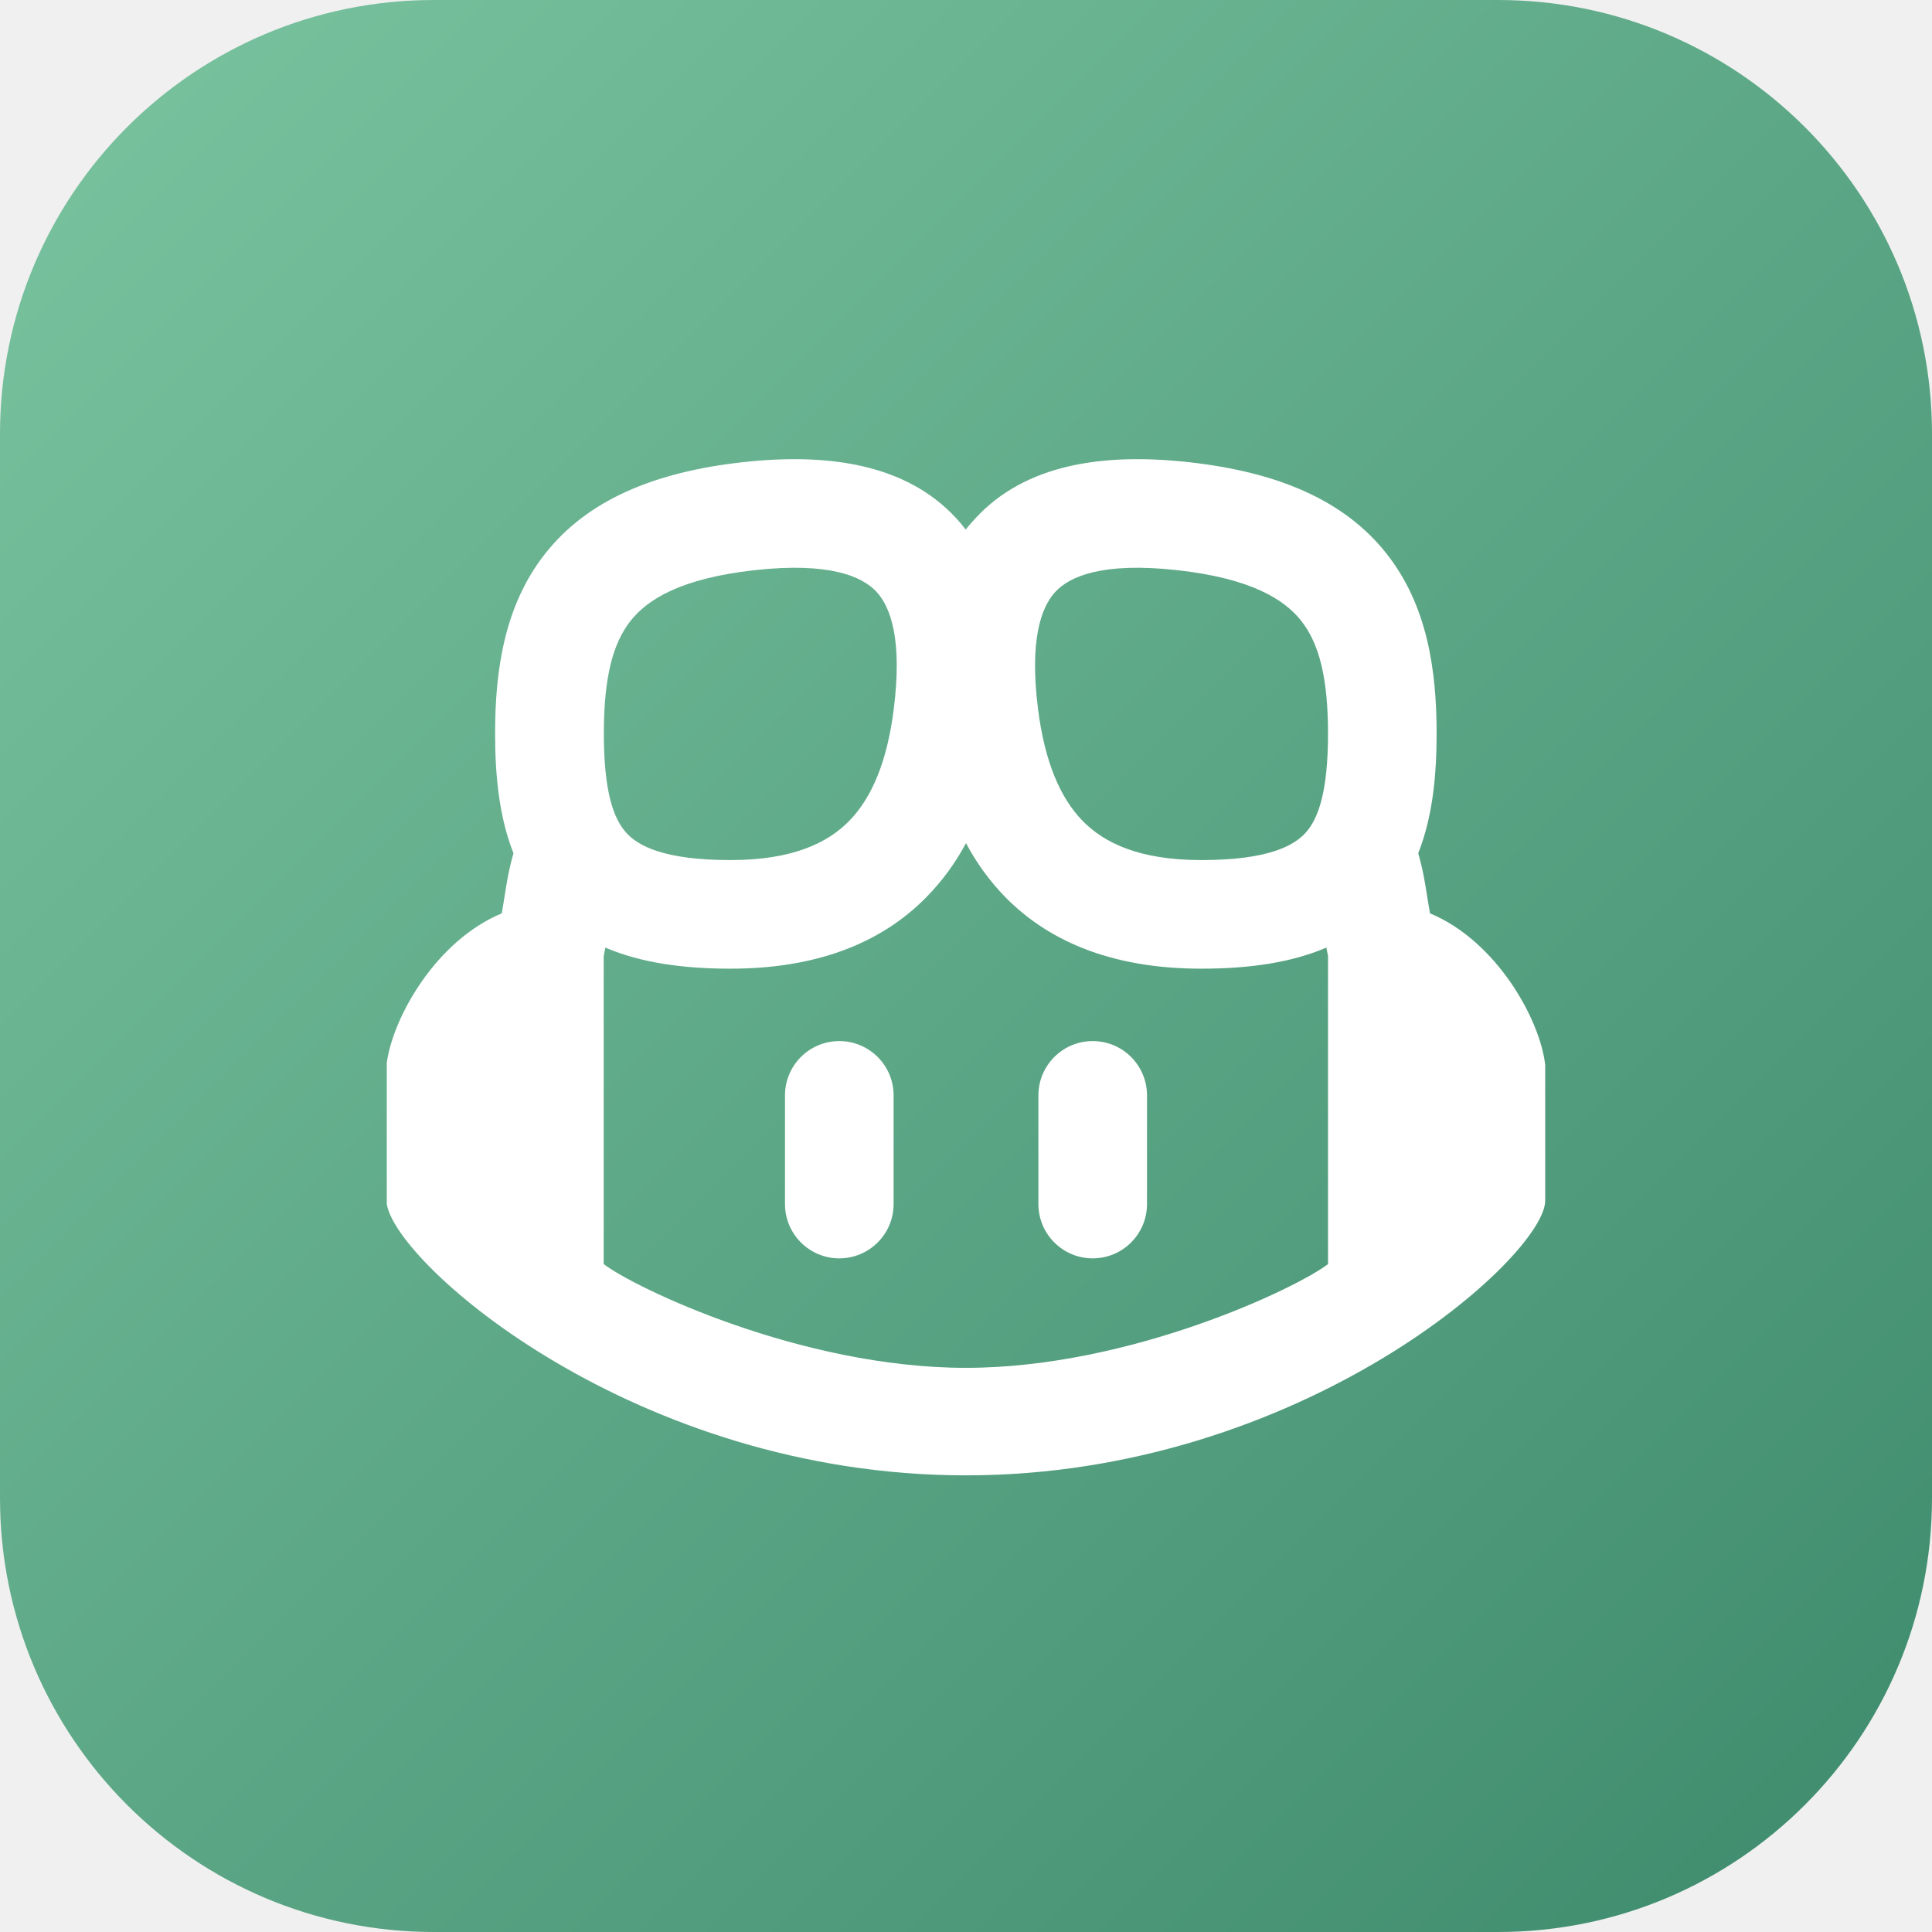
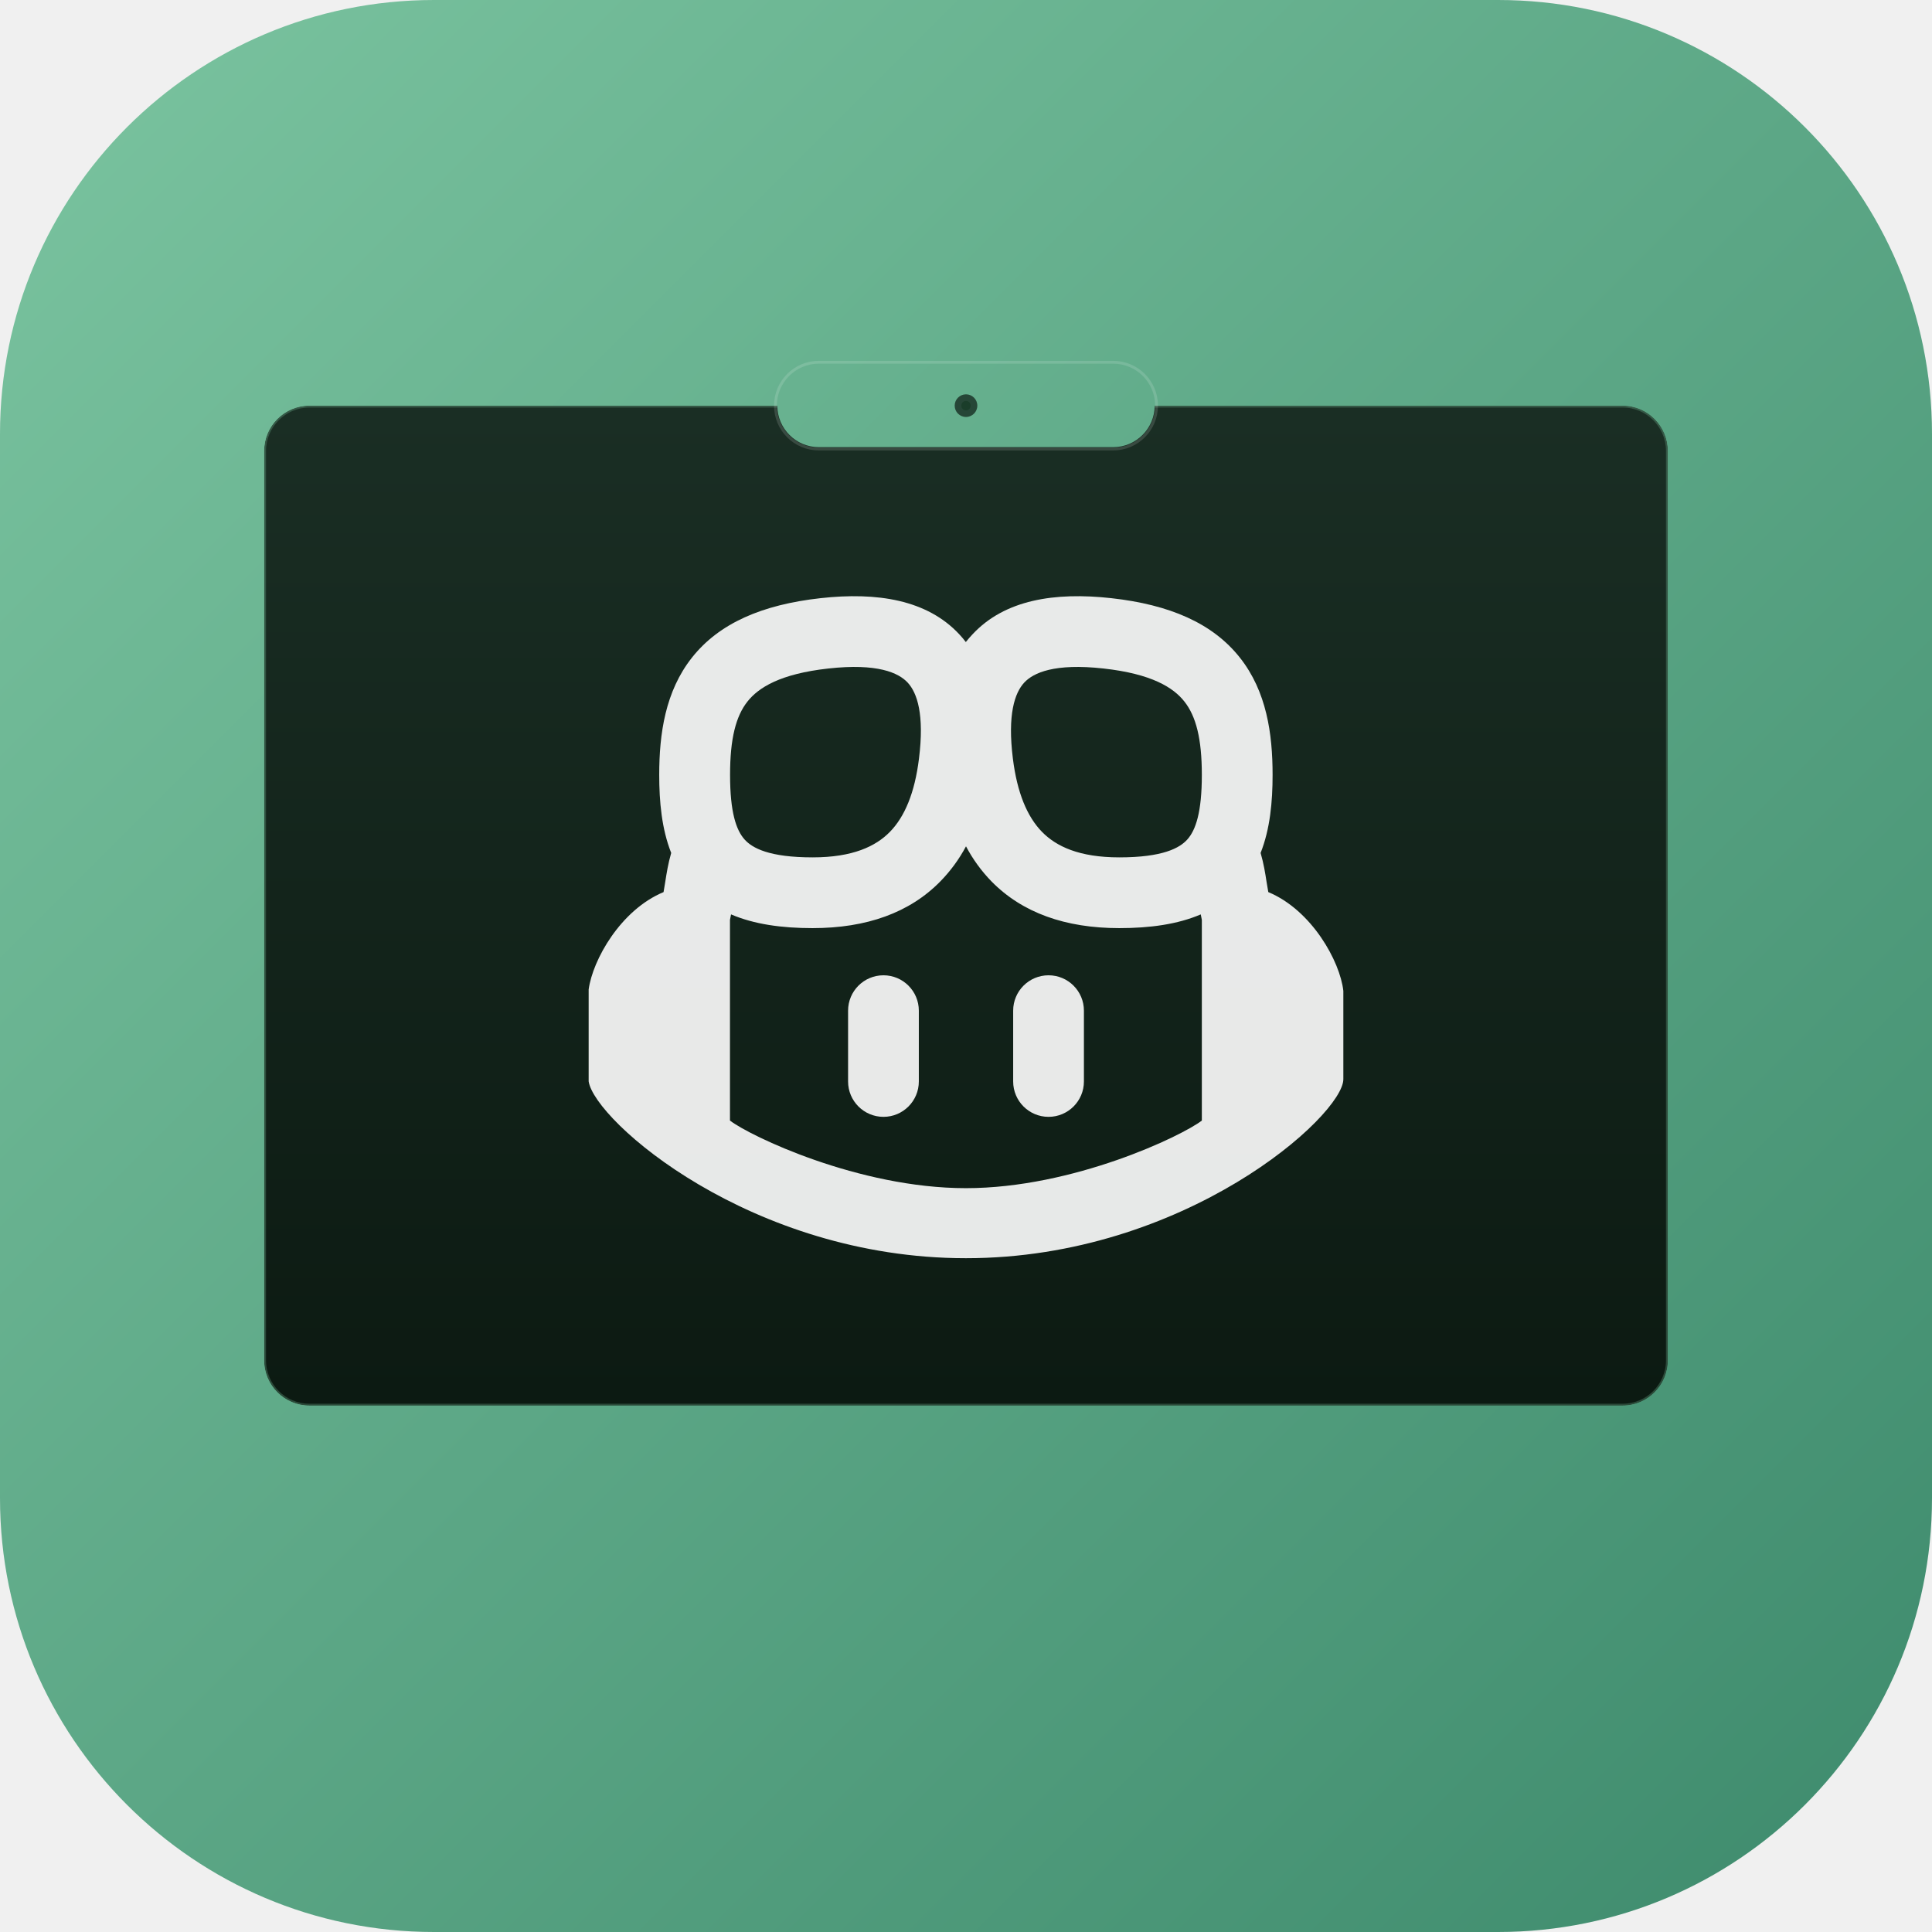
<svg xmlns="http://www.w3.org/2000/svg" width="1024" height="1024" viewBox="0 0 1024 1024">
  <defs>
    <linearGradient id="bg" x1="0" y1="0" x2="1" y2="1">
      <stop offset="0%" stop-color="#7BC4A0" />
      <stop offset="100%" stop-color="#3D8A6C" />
    </linearGradient>
+     <linearGradient id="screenbg" x1="0" y1="0" x2="0" y2="1">
+       <stop offset="0%" stop-color="#1A2E24" />
+       <stop offset="100%" stop-color="#0C1A12" />
+     </linearGradient>
+     <mask id="screenmask">
+       <rect x="140" y="215" width="744" height="530" rx="24" fill="white" />
+       <rect x="412" y="193" width="200" height="44" rx="22" fill="black" />
+     </mask>
  </defs>
  <rect width="1024" height="1024" rx="230" ry="230" fill="url(#bg)" />
-   <g transform="translate(205.0,205.0) scale(38.375)" fill="white">
+   <rect x="140" y="215" width="744" height="530" rx="24" fill="url(#screenbg)" mask="url(#screenmask)" />
+   <rect x="140" y="215" width="744" height="530" rx="24" fill="none" stroke="rgba(123,196,160,0.28)" stroke-width="2" mask="url(#screenmask)" />
+   <rect x="411" y="192" width="202" height="46" rx="23" fill="none" stroke="rgba(255,255,255,0.14)" stroke-width="1.5" />
+   <circle cx="512" cy="215" r="6" fill="#0C1A12" opacity="0.7" />
+   <circle cx="512" cy="215" r="2.5" fill="#1A3D2A" />
+   <g transform="translate(312.0,291.0) scale(25.000)" fill="white" opacity="0.9">
    <path d="M7.998 15.035c-4.562 0-7.873-2.914-7.998-3.749V9.338c.085-.628.677-1.686 1.588-2.065.013-.07.024-.143.036-.218.029-.183.06-.384.126-.612-.201-.508-.254-1.084-.254-1.656 0-.87.128-1.769.693-2.484.579-.733 1.494-1.124 2.724-1.261 1.206-.134 2.262.034 2.944.765.05.053.096.108.139.165.044-.057.094-.112.143-.165.682-.731 1.738-.899 2.944-.765 1.23.137 2.145.528 2.724 1.261.566.715.693 1.614.693 2.484 0 .572-.053 1.148-.254 1.656.066.228.098.429.126.612.012.076.024.148.037.218.924.385 1.522 1.471 1.591 2.095v1.872c0 .766-3.351 3.795-8.002 3.795Zm0-1.485c2.28 0 4.584-1.11 5.002-1.433V7.862l-.023-.116c-.49.21-1.075.291-1.727.291-1.146 0-2.059-.327-2.71-.991A3.222 3.222 0 0 1 8 6.303a3.24 3.24 0 0 1-.544.743c-.65.664-1.563.991-2.71.991-.652 0-1.236-.081-1.727-.291l-.023.116v4.255c.419.323 2.722 1.433 5.002 1.433ZM6.762 2.83c-.193-.206-.637-.413-1.682-.297-1.019.113-1.479.404-1.713.7-.247.312-.369.789-.369 1.554 0 .793.129 1.171.308 1.371.162.181.519.379 1.442.379.853 0 1.339-.235 1.638-.54.315-.322.527-.827.617-1.553.117-.935-.037-1.395-.241-1.614Zm4.155-.297c-1.044-.116-1.488.091-1.681.297-.204.219-.359.679-.242 1.614.091.726.303 1.231.618 1.553.299.305.784.54 1.638.54.922 0 1.28-.198 1.442-.379.179-.2.308-.578.308-1.371 0-.765-.123-1.242-.37-1.554-.233-.296-.693-.587-1.713-.7Z" />
    <path d="M6.25 9.037a.75.75 0 0 1 .75.75v1.501a.75.75 0 0 1-1.5 0V9.787a.75.75 0 0 1 .75-.75Zm4.25.75v1.501a.75.75 0 0 1-1.5 0V9.787a.75.75 0 0 1 1.5 0Z" />
  </g>
</svg>
